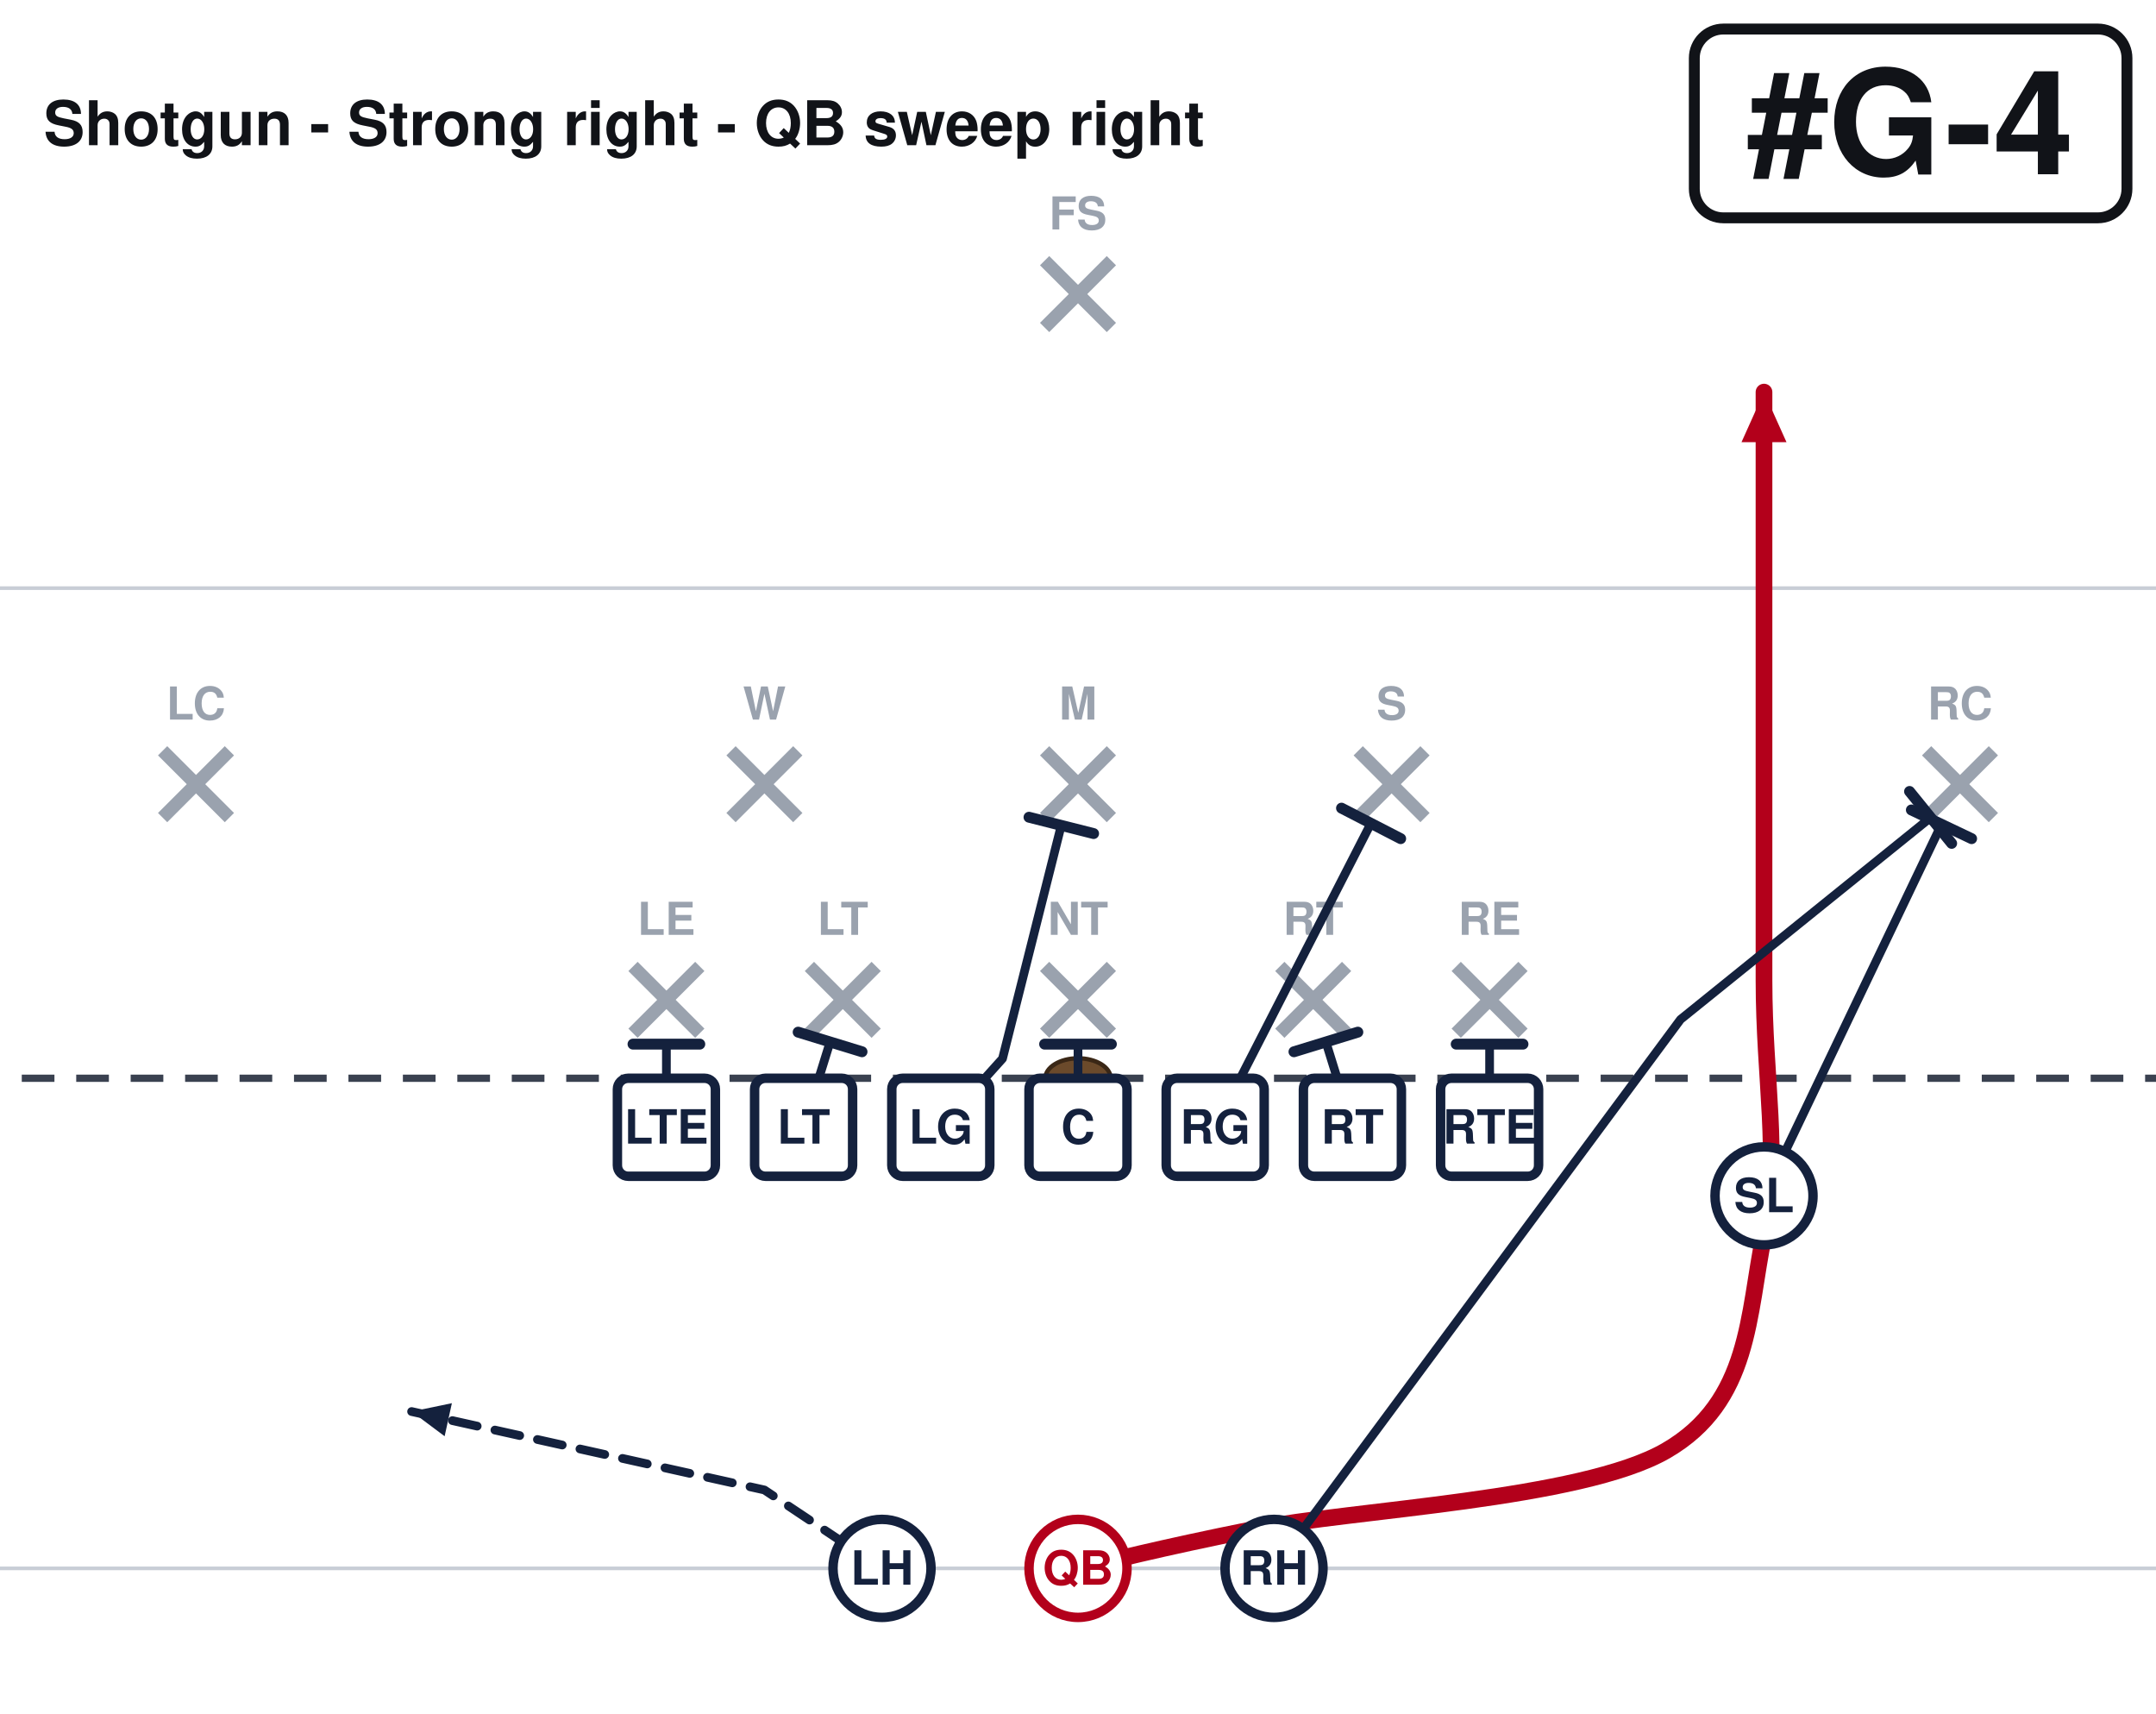
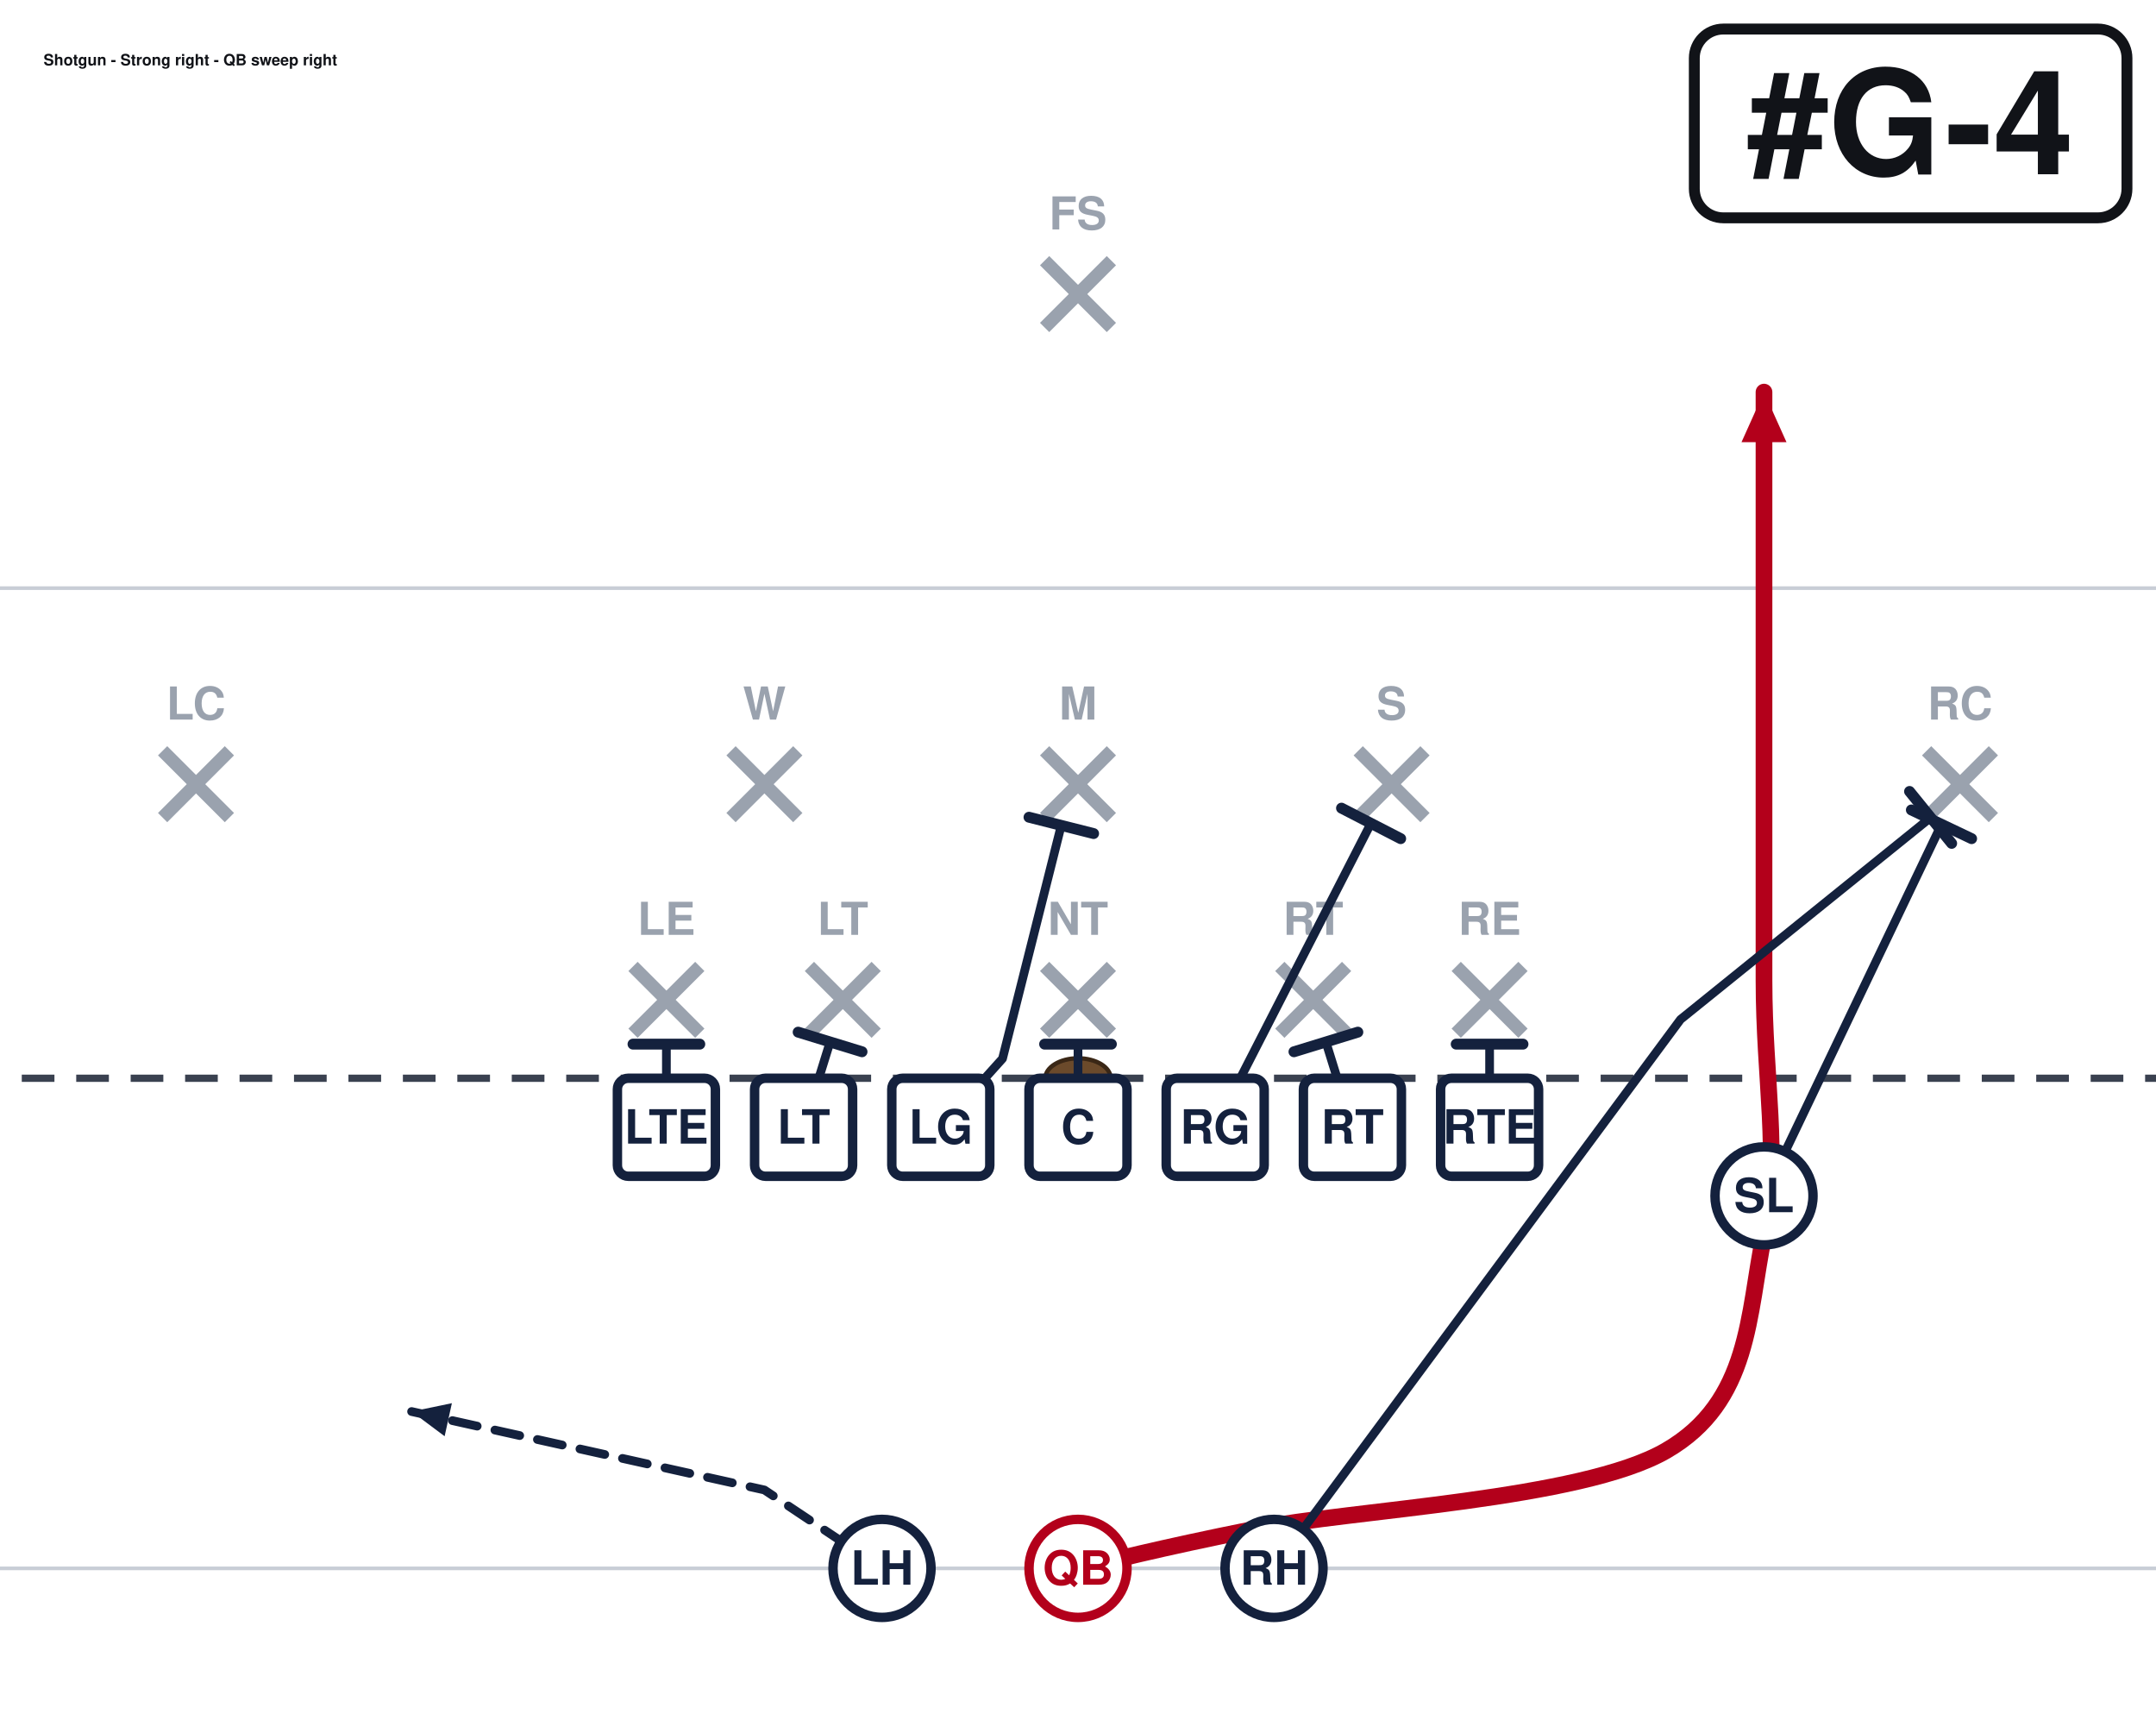
<svg xmlns="http://www.w3.org/2000/svg" width="594" height="472" viewBox="54 27 594 472" font-family="Segoe UI, Helvetica, Arial, sans-serif" role="img">
  <rect x="0" y="0" width="702" height="513" fill="#ffffff" />
  <line x1="0" y1="459.0" x2="702" y2="459.0" stroke="#c8cdd6" stroke-width="1" />
  <line x1="0" y1="189.0" x2="702" y2="189.0" stroke="#c8cdd6" stroke-width="1" />
  <line x1="0" y1="324.0" x2="702" y2="324.0" stroke="#3a4150" stroke-width="2" stroke-dasharray="9 6" />
  <ellipse cx="351.0" cy="324.0" rx="9" ry="5.5" fill="#6b4a2b" stroke="#3a2716" stroke-width="1.2" />
  <line x1="228.4" y1="293.2" x2="246.8" y2="311.6" stroke="#9aa2ae" stroke-width="3.6" />
  <line x1="246.8" y1="293.2" x2="228.4" y2="311.6" stroke="#9aa2ae" stroke-width="3.6" />
  <text x="237.6" y="284.5" text-anchor="middle" font-size="12.5" fill="#9aa2ae" font-weight="600">LE</text>
  <line x1="277.0" y1="293.2" x2="295.4" y2="311.6" stroke="#9aa2ae" stroke-width="3.6" />
  <line x1="295.4" y1="293.2" x2="277.0" y2="311.6" stroke="#9aa2ae" stroke-width="3.6" />
  <text x="286.2" y="284.5" text-anchor="middle" font-size="12.5" fill="#9aa2ae" font-weight="600">LT</text>
  <line x1="341.8" y1="293.2" x2="360.2" y2="311.6" stroke="#9aa2ae" stroke-width="3.6" />
  <line x1="360.2" y1="293.2" x2="341.8" y2="311.6" stroke="#9aa2ae" stroke-width="3.6" />
  <text x="351.0" y="284.5" text-anchor="middle" font-size="12.5" fill="#9aa2ae" font-weight="600">NT</text>
  <line x1="406.6" y1="293.2" x2="425.0" y2="311.6" stroke="#9aa2ae" stroke-width="3.6" />
  <line x1="425.0" y1="293.2" x2="406.6" y2="311.6" stroke="#9aa2ae" stroke-width="3.6" />
  <text x="415.8" y="284.5" text-anchor="middle" font-size="12.5" fill="#9aa2ae" font-weight="600">RT</text>
  <line x1="455.2" y1="293.2" x2="473.6" y2="311.6" stroke="#9aa2ae" stroke-width="3.6" />
  <line x1="473.6" y1="293.2" x2="455.2" y2="311.6" stroke="#9aa2ae" stroke-width="3.6" />
  <text x="464.4" y="284.5" text-anchor="middle" font-size="12.5" fill="#9aa2ae" font-weight="600">RE</text>
  <line x1="255.4" y1="233.8" x2="273.8" y2="252.2" stroke="#9aa2ae" stroke-width="3.6" />
  <line x1="273.8" y1="233.8" x2="255.4" y2="252.2" stroke="#9aa2ae" stroke-width="3.6" />
  <text x="264.6" y="225.2" text-anchor="middle" font-size="12.5" fill="#9aa2ae" font-weight="600">W</text>
  <line x1="341.8" y1="233.8" x2="360.2" y2="252.2" stroke="#9aa2ae" stroke-width="3.6" />
  <line x1="360.2" y1="233.8" x2="341.8" y2="252.2" stroke="#9aa2ae" stroke-width="3.6" />
  <text x="351.0" y="225.2" text-anchor="middle" font-size="12.5" fill="#9aa2ae" font-weight="600">M</text>
  <line x1="428.2" y1="233.8" x2="446.6" y2="252.2" stroke="#9aa2ae" stroke-width="3.6" />
  <line x1="446.6" y1="233.8" x2="428.2" y2="252.2" stroke="#9aa2ae" stroke-width="3.6" />
  <text x="437.4" y="225.2" text-anchor="middle" font-size="12.5" fill="#9aa2ae" font-weight="600">S</text>
  <line x1="98.8" y1="233.8" x2="117.2" y2="252.2" stroke="#9aa2ae" stroke-width="3.6" />
  <line x1="117.2" y1="233.8" x2="98.8" y2="252.2" stroke="#9aa2ae" stroke-width="3.6" />
  <text x="108.0" y="225.2" text-anchor="middle" font-size="12.5" fill="#9aa2ae" font-weight="600">LC</text>
  <line x1="584.8" y1="233.8" x2="603.2" y2="252.2" stroke="#9aa2ae" stroke-width="3.6" />
  <line x1="603.2" y1="233.8" x2="584.8" y2="252.2" stroke="#9aa2ae" stroke-width="3.6" />
  <text x="594.0" y="225.2" text-anchor="middle" font-size="12.5" fill="#9aa2ae" font-weight="600">RC</text>
  <line x1="341.8" y1="98.8" x2="360.2" y2="117.2" stroke="#9aa2ae" stroke-width="3.6" />
  <line x1="360.2" y1="98.8" x2="341.8" y2="117.2" stroke="#9aa2ae" stroke-width="3.6" />
  <text x="351.0" y="90.2" text-anchor="middle" font-size="12.5" fill="#9aa2ae" font-weight="600">FS</text>
  <path d="M464.4,337.5 L464.4,314.6" fill="none" stroke="#14213d" stroke-width="2.4" stroke-linecap="round" stroke-linejoin="round" />
  <line x1="455.2" y1="314.6" x2="473.6" y2="314.6" stroke="#14213d" stroke-width="3.0" stroke-linecap="round" />
  <path d="M426.6,337.5 L419.3,314.0" fill="none" stroke="#14213d" stroke-width="2.4" stroke-linecap="round" stroke-linejoin="round" />
  <line x1="410.5" y1="316.7" x2="428.1" y2="311.3" stroke="#14213d" stroke-width="3.0" stroke-linecap="round" />
  <path d="M388.8,337.5 L431.7,253.8" fill="none" stroke="#14213d" stroke-width="2.4" stroke-linecap="round" stroke-linejoin="round" />
  <line x1="423.6" y1="249.6" x2="439.9" y2="258.0" stroke="#14213d" stroke-width="3.0" stroke-linecap="round" />
  <path d="M351.0,337.5 L351.0,314.6" fill="none" stroke="#14213d" stroke-width="2.4" stroke-linecap="round" stroke-linejoin="round" />
  <line x1="341.8" y1="314.6" x2="360.2" y2="314.6" stroke="#14213d" stroke-width="3.0" stroke-linecap="round" />
  <path d="M313.2,337.5 L330.2,318.6 L346.4,254.3" fill="none" stroke="#14213d" stroke-width="2.4" stroke-linecap="round" stroke-linejoin="round" />
  <line x1="337.5" y1="252.1" x2="355.3" y2="256.6" stroke="#14213d" stroke-width="3.0" stroke-linecap="round" />
  <path d="M275.4,337.5 L282.7,314.0" fill="none" stroke="#14213d" stroke-width="2.4" stroke-linecap="round" stroke-linejoin="round" />
  <line x1="273.9" y1="311.3" x2="291.5" y2="316.7" stroke="#14213d" stroke-width="3.0" stroke-linecap="round" />
  <path d="M237.6,337.5 L237.6,314.6" fill="none" stroke="#14213d" stroke-width="2.4" stroke-linecap="round" stroke-linejoin="round" />
  <line x1="228.4" y1="314.6" x2="246.8" y2="314.6" stroke="#14213d" stroke-width="3.0" stroke-linecap="round" />
  <path d="M540.0,356.4 L588.9,254.1" fill="none" stroke="#14213d" stroke-width="2.4" stroke-linecap="round" stroke-linejoin="round" />
  <line x1="580.6" y1="250.1" x2="597.2" y2="258.0" stroke="#14213d" stroke-width="3.0" stroke-linecap="round" />
  <path d="M351.0,459.0 C359.1,457.2 372.6,453.6 399.6,448.2 C426.6,442.8 489.6,440.1 513.0,426.6 C536.4,413.1 535.5,388.8 540.0,367.2 C544.5,345.6 540.0,324.4 540.0,297.0 C540.0,269.6 540.0,229.5 540.0,202.5 C540.0,175.5 540.0,146.2 540.0,135.0" fill="none" stroke="#b3001b" stroke-width="4.6" stroke-linecap="round" stroke-linejoin="round" />
  <polygon points="540.0,135.0 546.2,148.8 533.8,148.8" fill="#b3001b" />
  <path d="M405.0,459.0 L517.0,307.8 L585.9,252.2" fill="none" stroke="#14213d" stroke-width="2.4" stroke-linecap="round" stroke-linejoin="round" />
  <line x1="580.1" y1="245.0" x2="591.7" y2="259.3" stroke="#14213d" stroke-width="3.0" stroke-linecap="round" />
  <path d="M297.0,459.0 L264.6,437.4 L167.4,415.8" fill="none" stroke="#14213d" stroke-width="2.4" stroke-linecap="round" stroke-linejoin="round" stroke-dasharray="7 5" />
  <polygon points="167.4,415.8 178.5,413.5 176.5,422.6" fill="#14213d" />
  <rect x="224.1" y="324.0" width="27.0" height="27.0" rx="3" fill="#ffffff" stroke="#14213d" stroke-width="2.6" />
  <text x="237.6" y="342.0" text-anchor="middle" font-size="13" font-weight="700" fill="#14213d">LTE</text>
  <rect x="261.9" y="324.0" width="27.0" height="27.0" rx="3" fill="#ffffff" stroke="#14213d" stroke-width="2.6" />
  <text x="275.4" y="342.0" text-anchor="middle" font-size="13" font-weight="700" fill="#14213d">LT</text>
  <rect x="299.7" y="324.0" width="27.0" height="27.0" rx="3" fill="#ffffff" stroke="#14213d" stroke-width="2.6" />
  <text x="313.2" y="342.0" text-anchor="middle" font-size="13" font-weight="700" fill="#14213d">LG</text>
  <rect x="337.5" y="324.0" width="27.0" height="27.0" rx="3" fill="#ffffff" stroke="#14213d" stroke-width="2.6" />
  <text x="351.0" y="342.0" text-anchor="middle" font-size="13" font-weight="700" fill="#14213d">C</text>
  <rect x="375.3" y="324.0" width="27.0" height="27.0" rx="3" fill="#ffffff" stroke="#14213d" stroke-width="2.6" />
  <text x="388.8" y="342.0" text-anchor="middle" font-size="13" font-weight="700" fill="#14213d">RG</text>
  <rect x="413.1" y="324.0" width="27.0" height="27.0" rx="3" fill="#ffffff" stroke="#14213d" stroke-width="2.6" />
  <text x="426.6" y="342.0" text-anchor="middle" font-size="13" font-weight="700" fill="#14213d">RT</text>
  <rect x="450.9" y="324.0" width="27.0" height="27.0" rx="3" fill="#ffffff" stroke="#14213d" stroke-width="2.6" />
  <text x="464.4" y="342.0" text-anchor="middle" font-size="13" font-weight="700" fill="#14213d">RTE</text>
  <circle cx="540.0" cy="356.4" r="13.5" fill="#ffffff" stroke="#14213d" stroke-width="2.6" />
  <text x="540.0" y="360.9" text-anchor="middle" font-size="13" font-weight="700" fill="#14213d">SL</text>
  <circle cx="351.0" cy="459.0" r="13.5" fill="#ffffff" stroke="#b3001b" stroke-width="2.6" />
  <text x="351.0" y="463.5" text-anchor="middle" font-size="13" font-weight="700" fill="#b3001b">QB</text>
  <circle cx="297.0" cy="459.0" r="13.5" fill="#ffffff" stroke="#14213d" stroke-width="2.6" />
  <text x="297.0" y="463.5" text-anchor="middle" font-size="13" font-weight="700" fill="#14213d">LH</text>
  <circle cx="405.0" cy="459.0" r="13.5" fill="#ffffff" stroke="#14213d" stroke-width="2.6" />
  <text x="405.0" y="463.5" text-anchor="middle" font-size="13" font-weight="700" fill="#14213d">RH</text>
  <rect x="520.8" y="35.0" width="119.2" height="52.0" rx="8" fill="#ffffff" stroke="#111318" stroke-width="3" />
  <text x="580.4" y="75.0" text-anchor="middle" font-size="40" font-weight="800" fill="#111318">#G-4</text>
-   <text x="66.0" y="67.0" font-size="17.0" font-weight="700" fill="#111318">Shotgun - Strong right - QB sweep right</text>
+   <text x="66.0" y="45.0" font-size="4.3" font-weight="700" fill="#111318">Shotgun - Strong right - QB sweep right</text>
</svg>
